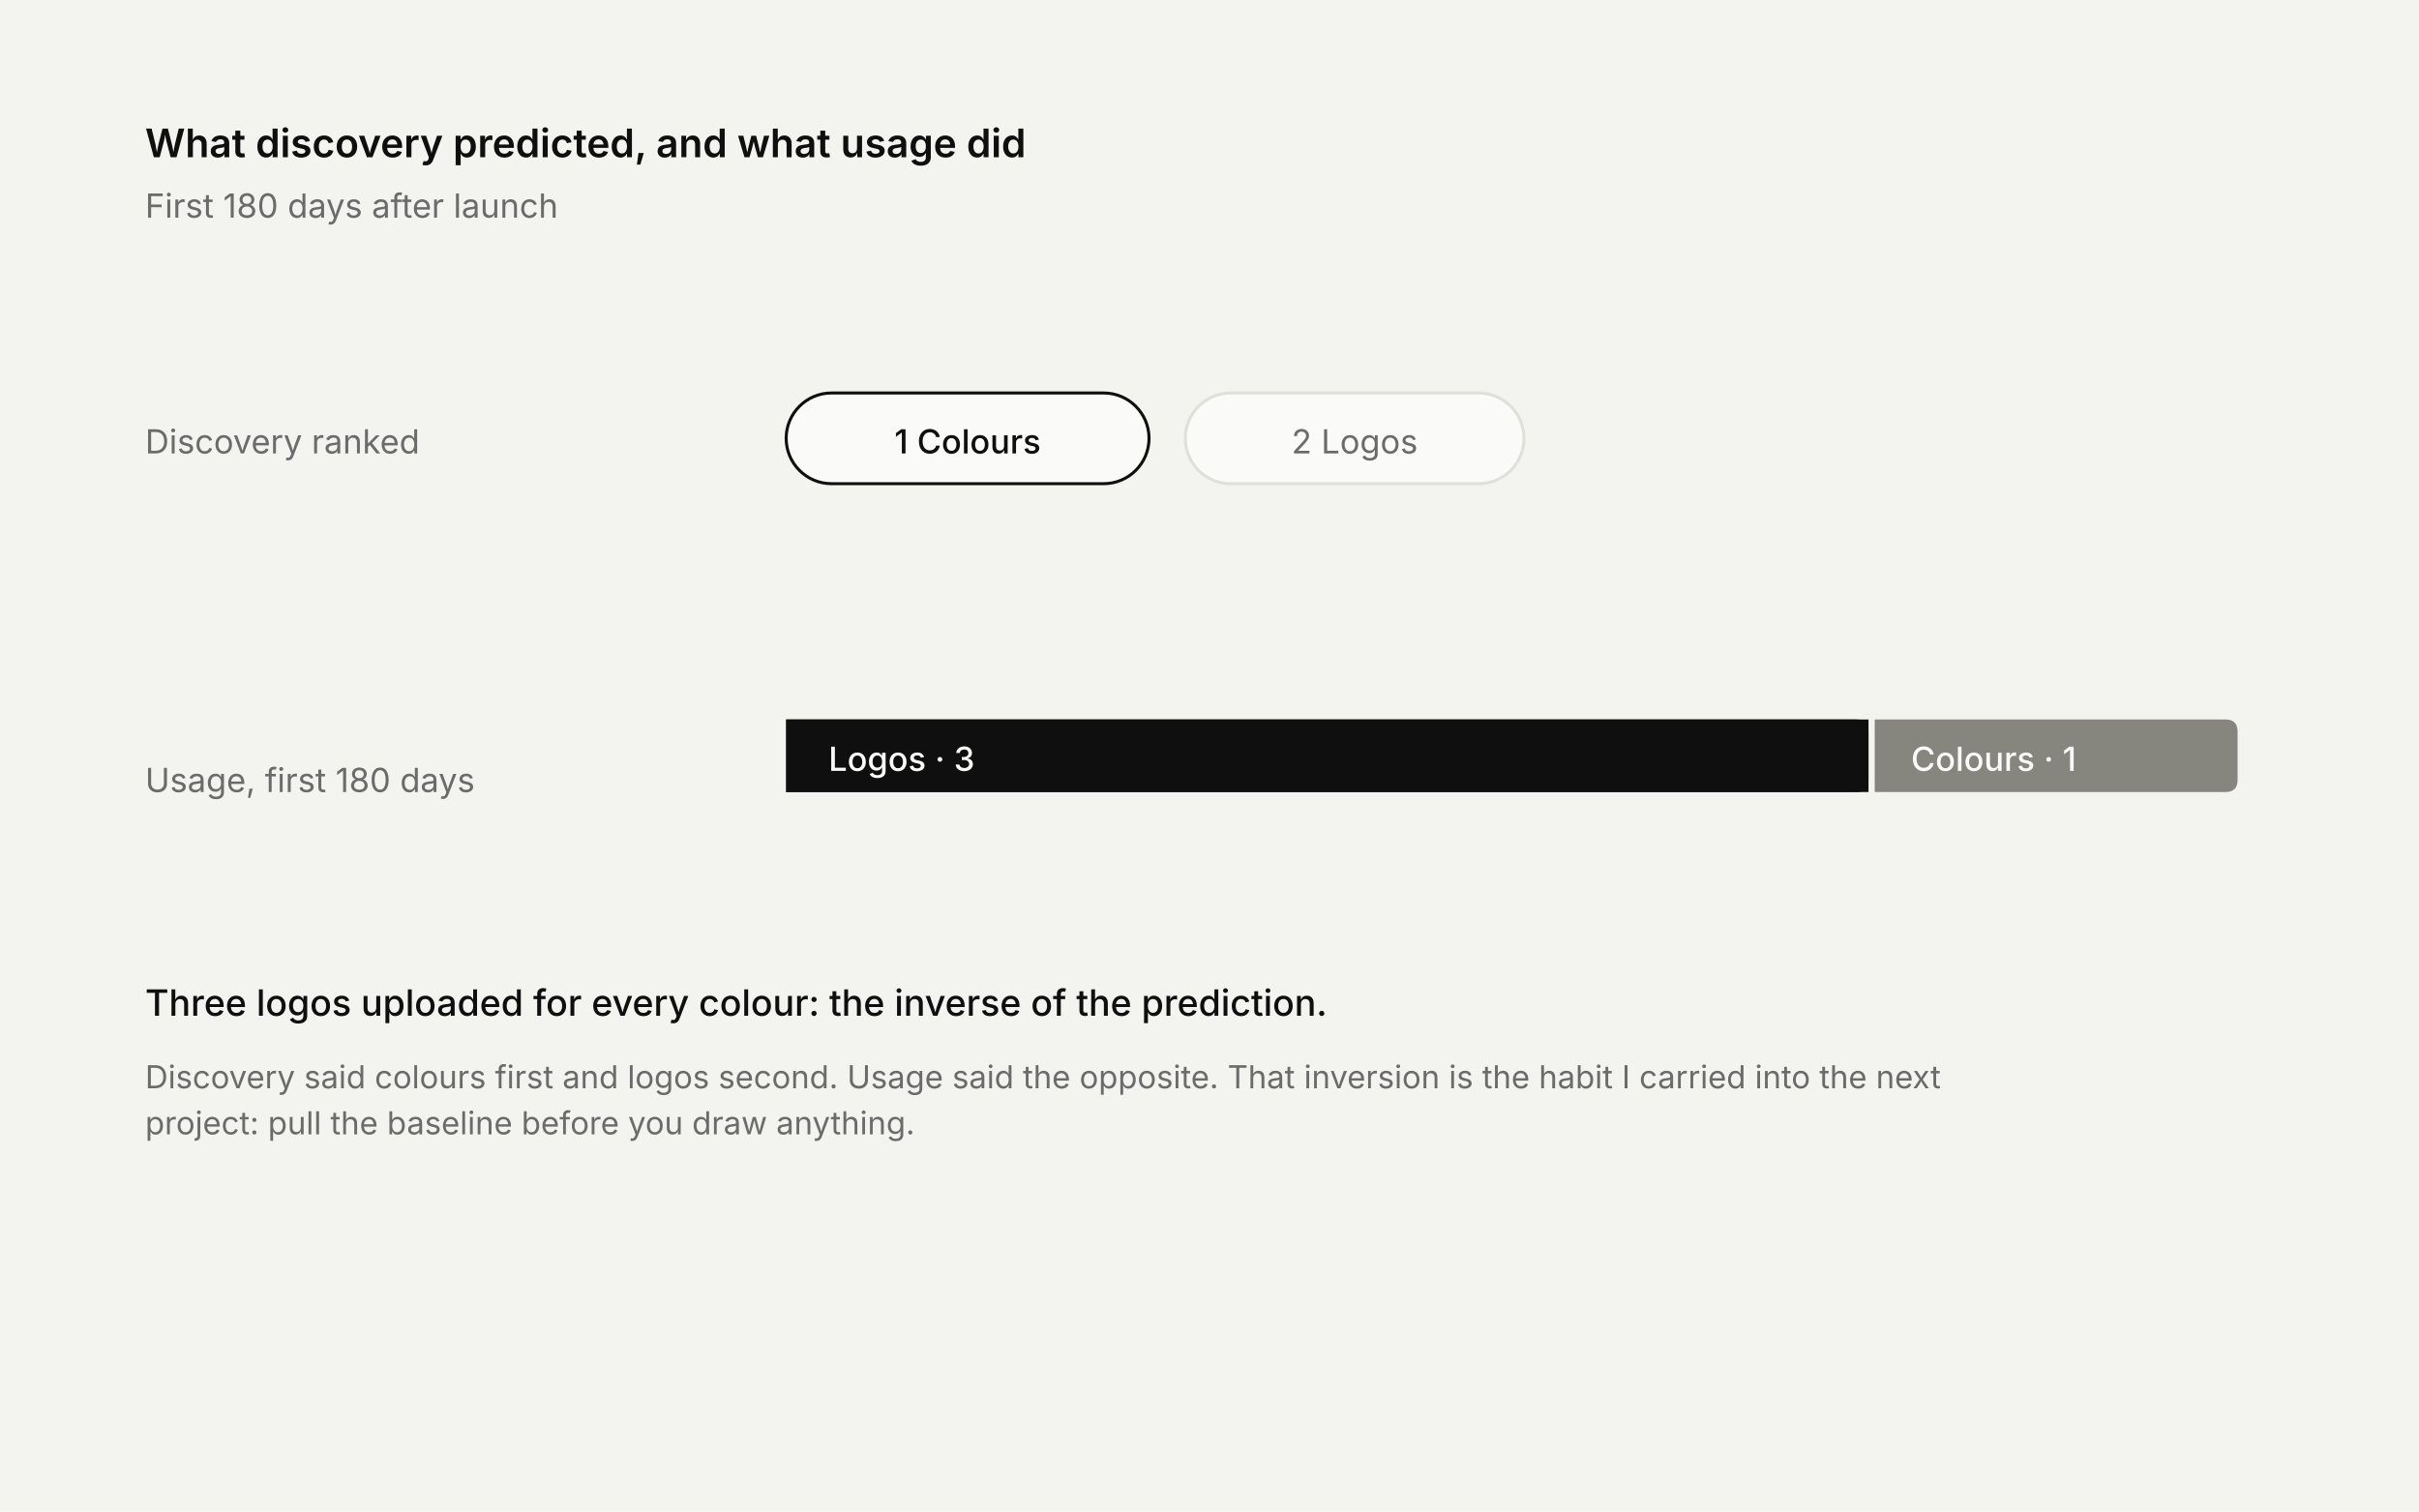
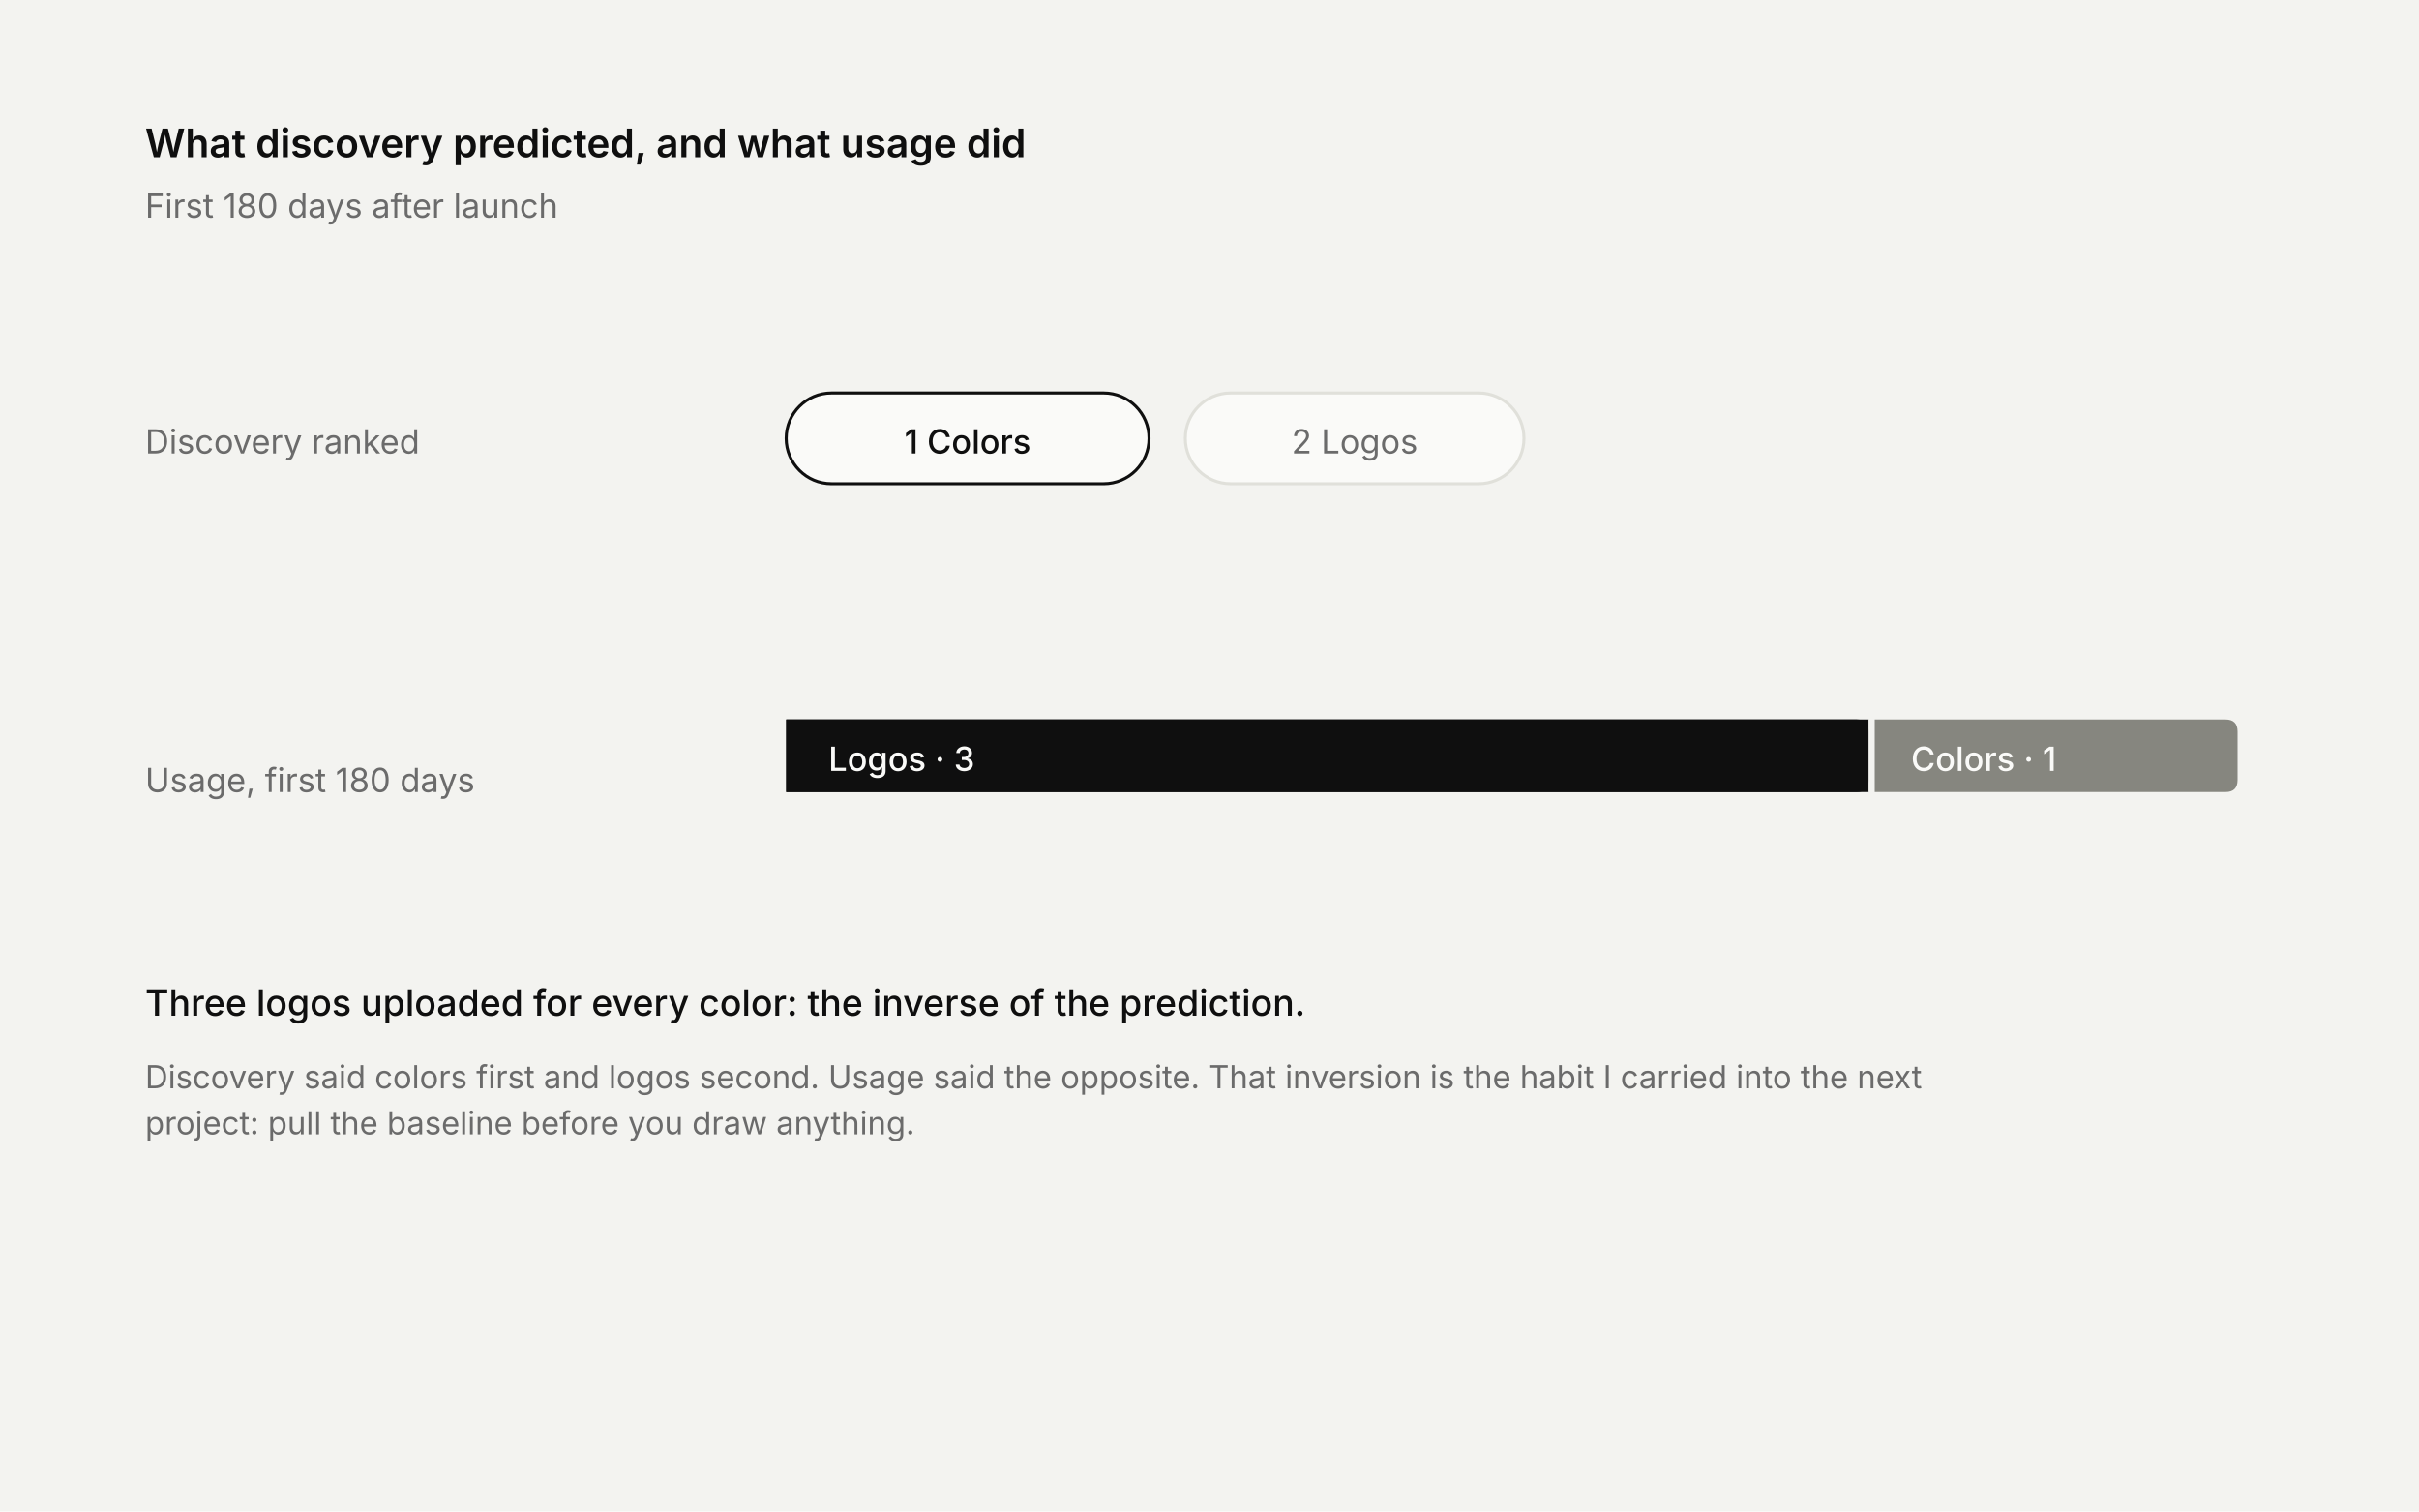
- <svg xmlns="http://www.w3.org/2000/svg" viewBox="0 0 800 500" width="800" height="500" role="img" aria-label="Discovery ranked colours first and logos second; in the first 180 days of usage, logos were uploaded three to one over colours" font-family="Inter, Helvetica, Arial, sans-serif">
+ <svg xmlns="http://www.w3.org/2000/svg" viewBox="0 0 800 500" width="800" height="500" role="img" aria-label="Discovery ranked colors first and logos second. In the first 180 days of usage, logos were uploaded three to one over colors" font-family="Inter, Helvetica, Arial, sans-serif">
  <rect width="800" height="500" fill="#f3f3f0" />
  <text x="48" y="52" font-size="13" fill="#0f0f0f" text-anchor="start" font-weight="600">What discovery predicted, and what usage did</text>
  <text x="48" y="72" font-size="11" fill="#6b6b6b" text-anchor="start">First 180 days after launch</text>
  <text x="48" y="150" font-size="11" fill="#6b6b6b" text-anchor="start">Discovery ranked</text>
  <rect x="260" y="130" width="120" height="30" rx="15" fill="#fafaf8" stroke="#0f0f0f" />
-   <text x="320" y="150" font-size="11" fill="#0f0f0f" text-anchor="middle" font-weight="500">1  Colours</text>
+   <text x="320" y="150" font-size="11" fill="#0f0f0f" text-anchor="middle" font-weight="500">1  Colors</text>
  <rect x="392" y="130" width="112" height="30" rx="15" fill="#fafaf8" stroke="#e0e0da" />
  <text x="448" y="150" font-size="11" fill="#6b6b6b" text-anchor="middle">2  Logos</text>
  <text x="48" y="262" font-size="11" fill="#6b6b6b" text-anchor="start">Usage, first 180 days</text>
  <path d="M260 238 H614 Q618 238 618 242 V258 Q618 262 614 262 H260 Z" fill="#0f0f0f" />
  <rect x="260" y="238" width="358" height="24" fill="#0f0f0f" />
  <rect x="618" y="238" width="2" height="24" fill="#f3f3f0" />
  <path d="M620 238 H736 Q740 238 740 242 V258 Q740 262 736 262 H620 Z" fill="#86867f" />
  <text x="274" y="255" font-size="11" fill="#fafaf8" text-anchor="start" font-weight="500">Logos · 3</text>
-   <text x="632" y="255" font-size="11" fill="#fafaf8" text-anchor="start" font-weight="500">Colours · 1</text>
-   <text x="48" y="336" font-size="12" fill="#0f0f0f" text-anchor="start" font-weight="500">Three logos uploaded for every colour: the inverse of the prediction.</text>
-   <text x="48" y="360.0" font-size="10.5" fill="#6b6b6b" text-anchor="start">Discovery said colours first and logos second. Usage said the opposite. That inversion is the habit I carried into the next</text>
+   <text x="632" y="255" font-size="11" fill="#fafaf8" text-anchor="start" font-weight="500">Colors · 1</text>
+   <text x="48" y="336" font-size="12" fill="#0f0f0f" text-anchor="start" font-weight="500">Three logos uploaded for every color: the inverse of the prediction.</text>
+   <text x="48" y="360.0" font-size="10.5" fill="#6b6b6b" text-anchor="start">Discovery said colors first and logos second. Usage said the opposite. That inversion is the habit I carried into the next</text>
  <text x="48" y="375.225" font-size="10.5" fill="#6b6b6b" text-anchor="start">project: pull the baseline before you draw anything.</text>
</svg>
